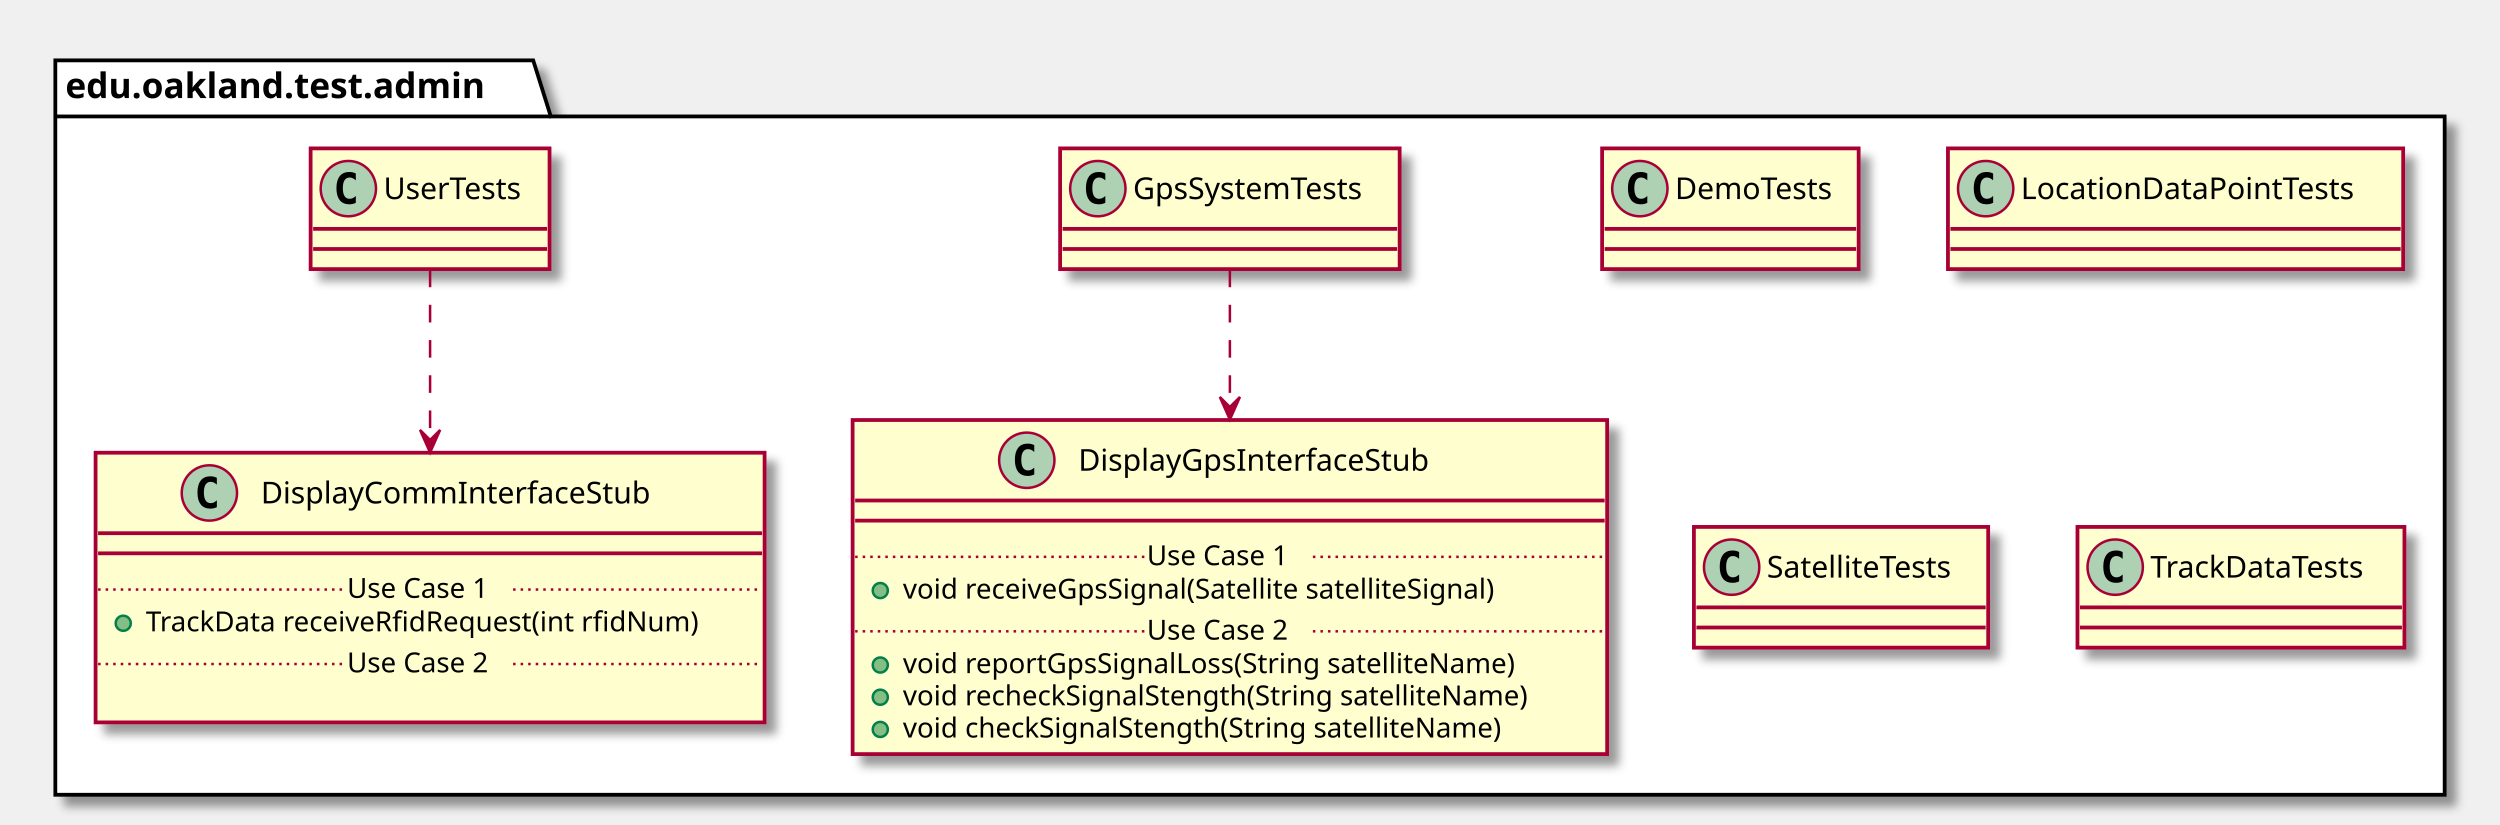
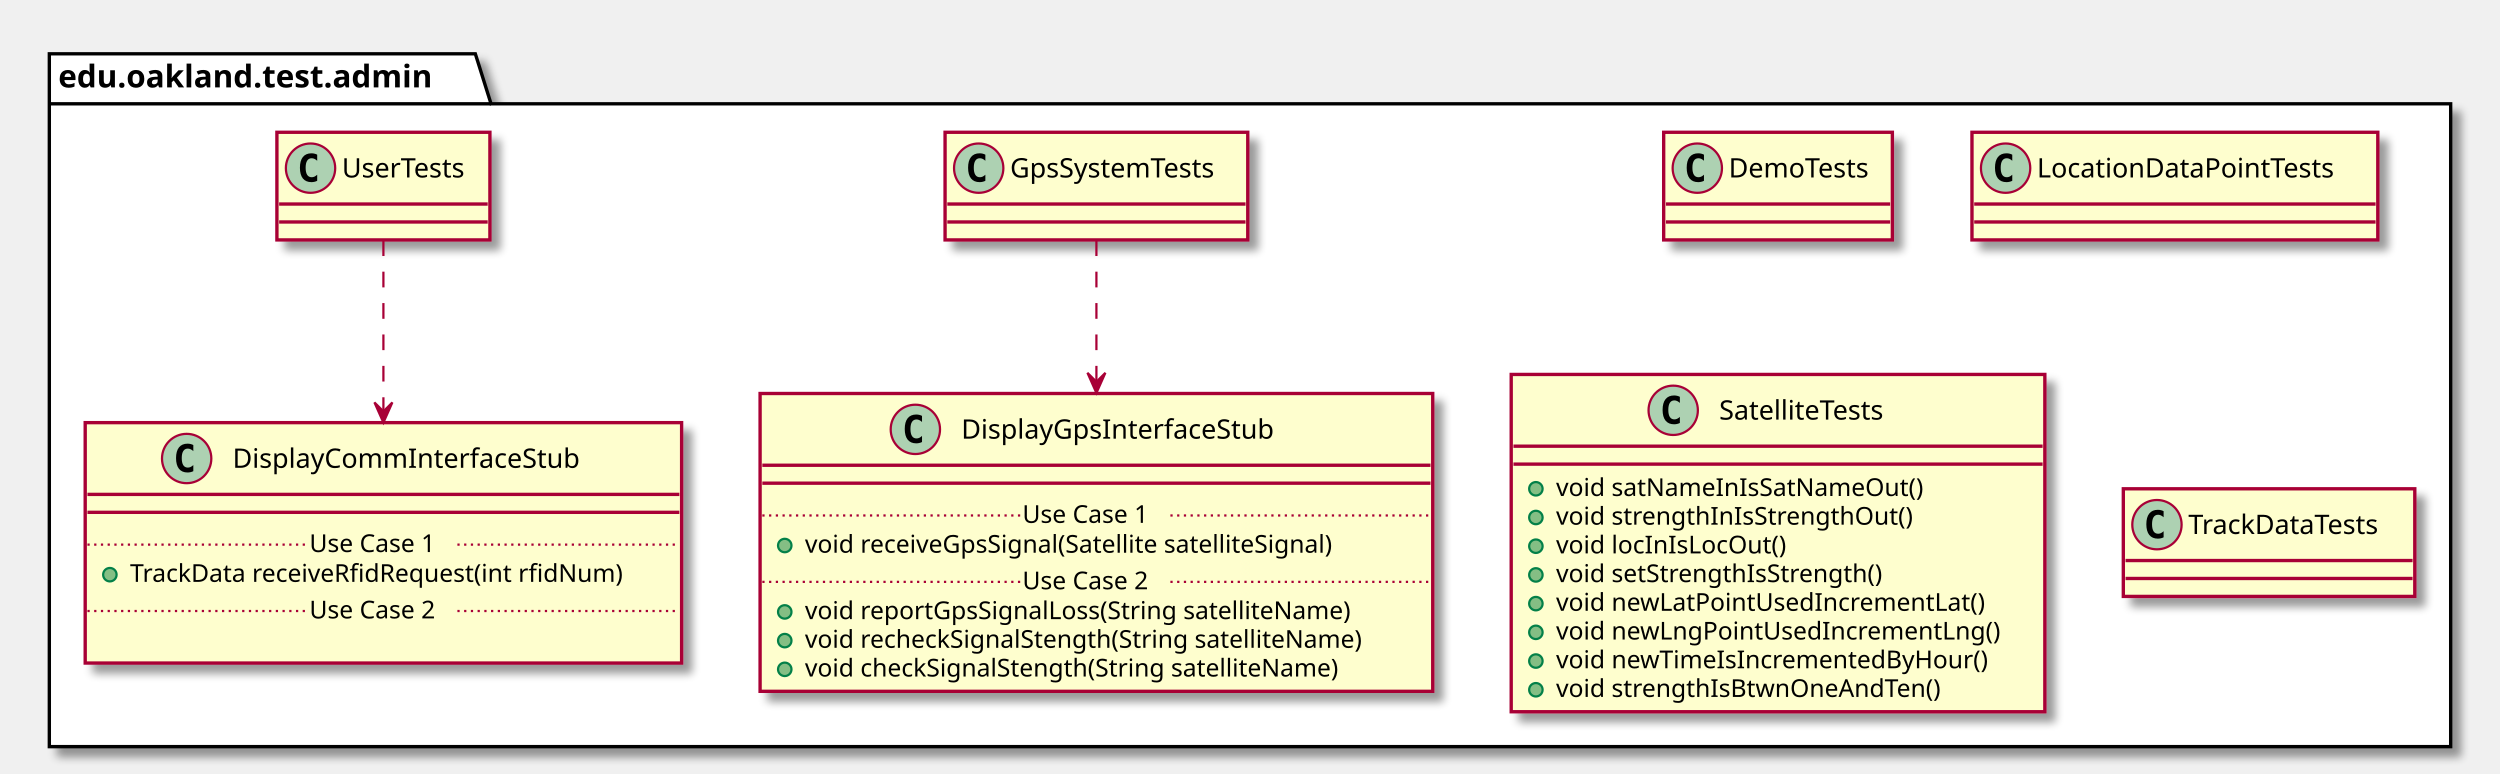
- <svg xmlns="http://www.w3.org/2000/svg" contentScriptType="application/ecmascript" contentStyleType="text/css" height="328px" preserveAspectRatio="none" style="width:994px;height:328px;" version="1.1" viewBox="0 0 994 328" width="994px" zoomAndPan="magnify">
+ <svg xmlns="http://www.w3.org/2000/svg" contentScriptType="application/ecmascript" contentStyleType="text/css" height="345px" preserveAspectRatio="none" style="width:1115px;height:345px;" version="1.1" viewBox="0 0 1115 345" width="1115px" zoomAndPan="magnify">
  <defs>
-     <filter height="300%" id="f1gm4ca5xgg2y9" width="300%" x="-1" y="-1">
+     <filter height="300%" id="f1np37krdy6nht" width="300%" x="-1" y="-1">
      <feGaussianBlur result="blurOut" stdDeviation="2.0" />
      <feColorMatrix in="blurOut" result="blurOut2" type="matrix" values="0 0 0 0 0 0 0 0 0 0 0 0 0 0 0 0 0 0 .4 0" />
      <feOffset dx="4.0" dy="4.0" in="blurOut2" result="blurOut3" />
      <feBlend in="SourceGraphic" in2="blurOut3" mode="normal" />
    </filter>
  </defs>
  <g>
-     <polygon fill="#FFFFFF" filter="url(#f1gm4ca5xgg2y9)" points="22,24,212,24,219,46.297,972,46.297,972,316,22,316,22,24" style="stroke: #000000; stroke-width: 1.5;" />
+     <polygon fill="#FFFFFF" filter="url(#f1np37krdy6nht)" points="22,24,212,24,219,46.297,1093,46.297,1093,333,22,333,22,24" style="stroke: #000000; stroke-width: 1.5;" />
    <line style="stroke: #000000; stroke-width: 1.5;" x1="22" x2="219" y1="46.297" y2="46.297" />
    <text fill="#000000" font-family="sans-serif" font-size="14" font-weight="bold" lengthAdjust="spacingAndGlyphs" textLength="184" x="26" y="38.995">edu.oakland.test.admin</text>
-     <rect fill="#FEFECE" filter="url(#f1gm4ca5xgg2y9)" height="48" id="DemoTests" style="stroke: #A80036; stroke-width: 1.5;" width="102" x="637" y="59" />
-     <ellipse cx="652" cy="75" fill="#ADD1B2" rx="11" ry="11" style="stroke: #A80036; stroke-width: 1.0;" />
-     <path d="M654.969,80.641 Q654.391,80.938 653.75,81.078 Q653.109,81.234 652.406,81.234 Q649.906,81.234 648.578,79.594 Q647.266,77.938 647.266,74.812 Q647.266,71.688 648.578,70.031 Q649.906,68.375 652.406,68.375 Q653.109,68.375 653.75,68.531 Q654.406,68.688 654.969,68.984 L654.969,71.703 Q654.344,71.125 653.75,70.859 Q653.156,70.578 652.531,70.578 Q651.188,70.578 650.5,71.656 Q649.812,72.719 649.812,74.812 Q649.812,76.906 650.5,77.984 Q651.188,79.047 652.531,79.047 Q653.156,79.047 653.75,78.781 Q654.344,78.5 654.969,77.922 L654.969,80.641 Z " />
-     <text fill="#000000" font-family="sans-serif" font-size="12" lengthAdjust="spacingAndGlyphs" textLength="70" x="666" y="79.154">DemoTests</text>
-     <line style="stroke: #A80036; stroke-width: 1.5;" x1="638" x2="738" y1="91" y2="91" />
-     <line style="stroke: #A80036; stroke-width: 1.5;" x1="638" x2="738" y1="99" y2="99" />
-     <rect fill="#FEFECE" filter="url(#f1gm4ca5xgg2y9)" height="48" id="GpsSystemTests" style="stroke: #A80036; stroke-width: 1.5;" width="135" x="421.5" y="59" />
+     <rect fill="#FEFECE" filter="url(#f1np37krdy6nht)" height="48" id="DemoTests" style="stroke: #A80036; stroke-width: 1.5;" width="102" x="742" y="59" />
+     <ellipse cx="757" cy="75" fill="#ADD1B2" rx="11" ry="11" style="stroke: #A80036; stroke-width: 1.0;" />
+     <path d="M759.969,80.641 Q759.391,80.938 758.75,81.078 Q758.109,81.234 757.406,81.234 Q754.906,81.234 753.578,79.594 Q752.266,77.938 752.266,74.812 Q752.266,71.688 753.578,70.031 Q754.906,68.375 757.406,68.375 Q758.109,68.375 758.75,68.531 Q759.406,68.688 759.969,68.984 L759.969,71.703 Q759.344,71.125 758.75,70.859 Q758.156,70.578 757.531,70.578 Q756.188,70.578 755.5,71.656 Q754.812,72.719 754.812,74.812 Q754.812,76.906 755.5,77.984 Q756.188,79.047 757.531,79.047 Q758.156,79.047 758.75,78.781 Q759.344,78.5 759.969,77.922 L759.969,80.641 Z " />
+     <text fill="#000000" font-family="sans-serif" font-size="12" lengthAdjust="spacingAndGlyphs" textLength="70" x="771" y="79.154">DemoTests</text>
+     <line style="stroke: #A80036; stroke-width: 1.5;" x1="743" x2="843" y1="91" y2="91" />
+     <line style="stroke: #A80036; stroke-width: 1.5;" x1="743" x2="843" y1="99" y2="99" />
+     <rect fill="#FEFECE" filter="url(#f1np37krdy6nht)" height="48" id="GpsSystemTests" style="stroke: #A80036; stroke-width: 1.5;" width="135" x="421.5" y="59" />
    <ellipse cx="436.5" cy="75" fill="#ADD1B2" rx="11" ry="11" style="stroke: #A80036; stroke-width: 1.0;" />
    <path d="M439.469,80.641 Q438.891,80.938 438.25,81.078 Q437.609,81.234 436.906,81.234 Q434.406,81.234 433.078,79.594 Q431.766,77.938 431.766,74.812 Q431.766,71.688 433.078,70.031 Q434.406,68.375 436.906,68.375 Q437.609,68.375 438.25,68.531 Q438.906,68.688 439.469,68.984 L439.469,71.703 Q438.844,71.125 438.25,70.859 Q437.656,70.578 437.031,70.578 Q435.688,70.578 435,71.656 Q434.312,72.719 434.312,74.812 Q434.312,76.906 435,77.984 Q435.688,79.047 437.031,79.047 Q437.656,79.047 438.25,78.781 Q438.844,78.5 439.469,77.922 L439.469,80.641 Z " />
    <text fill="#000000" font-family="sans-serif" font-size="12" lengthAdjust="spacingAndGlyphs" textLength="103" x="450.5" y="79.154">GpsSystemTests</text>
    <line style="stroke: #A80036; stroke-width: 1.5;" x1="422.5" x2="555.5" y1="91" y2="91" />
    <line style="stroke: #A80036; stroke-width: 1.5;" x1="422.5" x2="555.5" y1="99" y2="99" />
-     <rect fill="#FEFECE" filter="url(#f1gm4ca5xgg2y9)" height="132.828" id="DisplayGpsInterfaceStub" style="stroke: #A80036; stroke-width: 1.5;" width="300" x="339" y="167" />
-     <ellipse cx="408.25" cy="183" fill="#ADD1B2" rx="11" ry="11" style="stroke: #A80036; stroke-width: 1.0;" />
-     <path d="M411.219,188.641 Q410.641,188.938 410,189.078 Q409.359,189.234 408.656,189.234 Q406.156,189.234 404.828,187.594 Q403.516,185.938 403.516,182.812 Q403.516,179.688 404.828,178.031 Q406.156,176.375 408.656,176.375 Q409.359,176.375 410,176.531 Q410.656,176.688 411.219,176.984 L411.219,179.703 Q410.594,179.125 410,178.859 Q409.406,178.578 408.781,178.578 Q407.438,178.578 406.75,179.656 Q406.062,180.719 406.062,182.812 Q406.062,184.906 406.75,185.984 Q407.438,187.047 408.781,187.047 Q409.406,187.047 410,186.781 Q410.594,186.5 411.219,185.922 L411.219,188.641 Z " />
-     <text fill="#000000" font-family="sans-serif" font-size="12" lengthAdjust="spacingAndGlyphs" textLength="153" x="428.75" y="187.154">DisplayGpsInterfaceStub</text>
-     <line style="stroke: #A80036; stroke-width: 1.5;" x1="340" x2="638" y1="199" y2="199" />
-     <line style="stroke: #A80036; stroke-width: 1.5;" x1="340" x2="638" y1="207" y2="207" />
-     <ellipse cx="350" cy="234.805" fill="#84BE84" rx="3" ry="3" style="stroke: #038048; stroke-width: 1.0;" />
-     <text fill="#000000" font-family="sans-serif" font-size="11" lengthAdjust="spacingAndGlyphs" textLength="264" x="359" y="238.015">void receiveGpsSignal(Satellite satelliteSignal)</text>
-     <line style="stroke: #A80036; stroke-width: 1.0; stroke-dasharray: 1.0,2.0;" x1="340" x2="456" y1="221.402" y2="221.402" />
-     <text fill="#000000" font-family="sans-serif" font-size="11" lengthAdjust="spacingAndGlyphs" textLength="66" x="456" y="224.71">Use Case 1</text>
-     <line style="stroke: #A80036; stroke-width: 1.0; stroke-dasharray: 1.0,2.0;" x1="522" x2="638" y1="221.402" y2="221.402" />
-     <ellipse cx="350" cy="264.414" fill="#84BE84" rx="3" ry="3" style="stroke: #038048; stroke-width: 1.0;" />
-     <text fill="#000000" font-family="sans-serif" font-size="11" lengthAdjust="spacingAndGlyphs" textLength="271" x="359" y="267.625">void reportGpsSignalLoss(String satelliteName)</text>
-     <ellipse cx="350" cy="277.219" fill="#84BE84" rx="3" ry="3" style="stroke: #038048; stroke-width: 1.0;" />
-     <text fill="#000000" font-family="sans-serif" font-size="11" lengthAdjust="spacingAndGlyphs" textLength="274" x="359" y="280.429">void recheckSignalStength(String satelliteName)</text>
-     <ellipse cx="350" cy="290.023" fill="#84BE84" rx="3" ry="3" style="stroke: #038048; stroke-width: 1.0;" />
-     <text fill="#000000" font-family="sans-serif" font-size="11" lengthAdjust="spacingAndGlyphs" textLength="262" x="359" y="293.234">void checkSignalStength(String satelliteName)</text>
-     <line style="stroke: #A80036; stroke-width: 1.0; stroke-dasharray: 1.0,2.0;" x1="340" x2="456" y1="251.012" y2="251.012" />
-     <text fill="#000000" font-family="sans-serif" font-size="11" lengthAdjust="spacingAndGlyphs" textLength="66" x="456" y="254.32">Use Case 2</text>
-     <line style="stroke: #A80036; stroke-width: 1.0; stroke-dasharray: 1.0,2.0;" x1="522" x2="638" y1="251.012" y2="251.012" />
-     <rect fill="#FEFECE" filter="url(#f1gm4ca5xgg2y9)" height="48" id="UserTests" style="stroke: #A80036; stroke-width: 1.5;" width="95" x="123.5" y="59" />
+     <rect fill="#FEFECE" filter="url(#f1np37krdy6nht)" height="132.828" id="DisplayGpsInterfaceStub" style="stroke: #A80036; stroke-width: 1.5;" width="300" x="339" y="175.5" />
+     <ellipse cx="408.25" cy="191.5" fill="#ADD1B2" rx="11" ry="11" style="stroke: #A80036; stroke-width: 1.0;" />
+     <path d="M411.219,197.141 Q410.641,197.438 410,197.578 Q409.359,197.734 408.656,197.734 Q406.156,197.734 404.828,196.094 Q403.516,194.438 403.516,191.312 Q403.516,188.188 404.828,186.531 Q406.156,184.875 408.656,184.875 Q409.359,184.875 410,185.031 Q410.656,185.188 411.219,185.484 L411.219,188.203 Q410.594,187.625 410,187.359 Q409.406,187.078 408.781,187.078 Q407.438,187.078 406.75,188.156 Q406.062,189.219 406.062,191.312 Q406.062,193.406 406.75,194.484 Q407.438,195.547 408.781,195.547 Q409.406,195.547 410,195.281 Q410.594,195 411.219,194.422 L411.219,197.141 Z " />
+     <text fill="#000000" font-family="sans-serif" font-size="12" lengthAdjust="spacingAndGlyphs" textLength="153" x="428.75" y="195.654">DisplayGpsInterfaceStub</text>
+     <line style="stroke: #A80036; stroke-width: 1.5;" x1="340" x2="638" y1="207.5" y2="207.5" />
+     <line style="stroke: #A80036; stroke-width: 1.5;" x1="340" x2="638" y1="215.5" y2="215.5" />
+     <ellipse cx="350" cy="243.305" fill="#84BE84" rx="3" ry="3" style="stroke: #038048; stroke-width: 1.0;" />
+     <text fill="#000000" font-family="sans-serif" font-size="11" lengthAdjust="spacingAndGlyphs" textLength="264" x="359" y="246.515">void receiveGpsSignal(Satellite satelliteSignal)</text>
+     <line style="stroke: #A80036; stroke-width: 1.0; stroke-dasharray: 1.0,2.0;" x1="340" x2="456" y1="229.902" y2="229.902" />
+     <text fill="#000000" font-family="sans-serif" font-size="11" lengthAdjust="spacingAndGlyphs" textLength="66" x="456" y="233.21">Use Case 1</text>
+     <line style="stroke: #A80036; stroke-width: 1.0; stroke-dasharray: 1.0,2.0;" x1="522" x2="638" y1="229.902" y2="229.902" />
+     <ellipse cx="350" cy="272.914" fill="#84BE84" rx="3" ry="3" style="stroke: #038048; stroke-width: 1.0;" />
+     <text fill="#000000" font-family="sans-serif" font-size="11" lengthAdjust="spacingAndGlyphs" textLength="271" x="359" y="276.125">void reportGpsSignalLoss(String satelliteName)</text>
+     <ellipse cx="350" cy="285.719" fill="#84BE84" rx="3" ry="3" style="stroke: #038048; stroke-width: 1.0;" />
+     <text fill="#000000" font-family="sans-serif" font-size="11" lengthAdjust="spacingAndGlyphs" textLength="274" x="359" y="288.929">void recheckSignalStength(String satelliteName)</text>
+     <ellipse cx="350" cy="298.523" fill="#84BE84" rx="3" ry="3" style="stroke: #038048; stroke-width: 1.0;" />
+     <text fill="#000000" font-family="sans-serif" font-size="11" lengthAdjust="spacingAndGlyphs" textLength="262" x="359" y="301.734">void checkSignalStength(String satelliteName)</text>
+     <line style="stroke: #A80036; stroke-width: 1.0; stroke-dasharray: 1.0,2.0;" x1="340" x2="456" y1="259.512" y2="259.512" />
+     <text fill="#000000" font-family="sans-serif" font-size="11" lengthAdjust="spacingAndGlyphs" textLength="66" x="456" y="262.82">Use Case 2</text>
+     <line style="stroke: #A80036; stroke-width: 1.0; stroke-dasharray: 1.0,2.0;" x1="522" x2="638" y1="259.512" y2="259.512" />
+     <rect fill="#FEFECE" filter="url(#f1np37krdy6nht)" height="48" id="UserTests" style="stroke: #A80036; stroke-width: 1.5;" width="95" x="123.5" y="59" />
    <ellipse cx="138.5" cy="75" fill="#ADD1B2" rx="11" ry="11" style="stroke: #A80036; stroke-width: 1.0;" />
    <path d="M141.469,80.641 Q140.891,80.938 140.25,81.078 Q139.609,81.234 138.906,81.234 Q136.406,81.234 135.078,79.594 Q133.766,77.938 133.766,74.812 Q133.766,71.688 135.078,70.031 Q136.406,68.375 138.906,68.375 Q139.609,68.375 140.25,68.531 Q140.906,68.688 141.469,68.984 L141.469,71.703 Q140.844,71.125 140.25,70.859 Q139.656,70.578 139.031,70.578 Q137.688,70.578 137,71.656 Q136.312,72.719 136.312,74.812 Q136.312,76.906 137,77.984 Q137.688,79.047 139.031,79.047 Q139.656,79.047 140.25,78.781 Q140.844,78.5 141.469,77.922 L141.469,80.641 Z " />
    <text fill="#000000" font-family="sans-serif" font-size="12" lengthAdjust="spacingAndGlyphs" textLength="63" x="152.5" y="79.154">UserTests</text>
    <line style="stroke: #A80036; stroke-width: 1.5;" x1="124.5" x2="217.5" y1="91" y2="91" />
    <line style="stroke: #A80036; stroke-width: 1.5;" x1="124.5" x2="217.5" y1="99" y2="99" />
-     <rect fill="#FEFECE" filter="url(#f1gm4ca5xgg2y9)" height="107.219" id="DisplayCommInterfaceStub" style="stroke: #A80036; stroke-width: 1.5;" width="266" x="38" y="180" />
-     <ellipse cx="83.25" cy="196" fill="#ADD1B2" rx="11" ry="11" style="stroke: #A80036; stroke-width: 1.0;" />
-     <path d="M86.219,201.641 Q85.641,201.938 85,202.078 Q84.359,202.234 83.656,202.234 Q81.156,202.234 79.828,200.594 Q78.516,198.938 78.516,195.812 Q78.516,192.688 79.828,191.031 Q81.156,189.375 83.656,189.375 Q84.359,189.375 85,189.531 Q85.656,189.688 86.219,189.984 L86.219,192.703 Q85.594,192.125 85,191.859 Q84.406,191.578 83.781,191.578 Q82.438,191.578 81.75,192.656 Q81.062,193.719 81.062,195.812 Q81.062,197.906 81.75,198.984 Q82.438,200.047 83.781,200.047 Q84.406,200.047 85,199.781 Q85.594,199.5 86.219,198.922 L86.219,201.641 Z " />
-     <text fill="#000000" font-family="sans-serif" font-size="12" lengthAdjust="spacingAndGlyphs" textLength="167" x="103.75" y="200.154">DisplayCommInterfaceStub</text>
-     <line style="stroke: #A80036; stroke-width: 1.5;" x1="39" x2="303" y1="212" y2="212" />
-     <line style="stroke: #A80036; stroke-width: 1.5;" x1="39" x2="303" y1="220" y2="220" />
-     <ellipse cx="49" cy="247.805" fill="#84BE84" rx="3" ry="3" style="stroke: #038048; stroke-width: 1.0;" />
-     <text fill="#000000" font-family="sans-serif" font-size="11" lengthAdjust="spacingAndGlyphs" textLength="240" x="58" y="251.015">TrackData receiveRfidRequest(int rfidNum)</text>
-     <line style="stroke: #A80036; stroke-width: 1.0; stroke-dasharray: 1.0,2.0;" x1="39" x2="138" y1="234.402" y2="234.402" />
-     <text fill="#000000" font-family="sans-serif" font-size="11" lengthAdjust="spacingAndGlyphs" textLength="66" x="138" y="237.71">Use Case 1</text>
-     <line style="stroke: #A80036; stroke-width: 1.0; stroke-dasharray: 1.0,2.0;" x1="204" x2="303" y1="234.402" y2="234.402" />
-     <text fill="#000000" font-family="sans-serif" font-size="11" lengthAdjust="spacingAndGlyphs" textLength="0" x="48" y="280.625" />
-     <line style="stroke: #A80036; stroke-width: 1.0; stroke-dasharray: 1.0,2.0;" x1="39" x2="138" y1="264.012" y2="264.012" />
-     <text fill="#000000" font-family="sans-serif" font-size="11" lengthAdjust="spacingAndGlyphs" textLength="66" x="138" y="267.32">Use Case 2</text>
-     <line style="stroke: #A80036; stroke-width: 1.0; stroke-dasharray: 1.0,2.0;" x1="204" x2="303" y1="264.012" y2="264.012" />
-     <rect fill="#FEFECE" filter="url(#f1gm4ca5xgg2y9)" height="48" id="LocationDataPointTests" style="stroke: #A80036; stroke-width: 1.5;" width="181" x="774.5" y="59" />
-     <ellipse cx="789.5" cy="75" fill="#ADD1B2" rx="11" ry="11" style="stroke: #A80036; stroke-width: 1.0;" />
-     <path d="M792.469,80.641 Q791.891,80.938 791.25,81.078 Q790.609,81.234 789.906,81.234 Q787.406,81.234 786.078,79.594 Q784.766,77.938 784.766,74.812 Q784.766,71.688 786.078,70.031 Q787.406,68.375 789.906,68.375 Q790.609,68.375 791.25,68.531 Q791.906,68.688 792.469,68.984 L792.469,71.703 Q791.844,71.125 791.25,70.859 Q790.656,70.578 790.031,70.578 Q788.688,70.578 788,71.656 Q787.312,72.719 787.312,74.812 Q787.312,76.906 788,77.984 Q788.688,79.047 790.031,79.047 Q790.656,79.047 791.25,78.781 Q791.844,78.5 792.469,77.922 L792.469,80.641 Z " />
-     <text fill="#000000" font-family="sans-serif" font-size="12" lengthAdjust="spacingAndGlyphs" textLength="149" x="803.5" y="79.154">LocationDataPointTests</text>
-     <line style="stroke: #A80036; stroke-width: 1.5;" x1="775.5" x2="954.5" y1="91" y2="91" />
-     <line style="stroke: #A80036; stroke-width: 1.5;" x1="775.5" x2="954.5" y1="99" y2="99" />
-     <rect fill="#FEFECE" filter="url(#f1gm4ca5xgg2y9)" height="48" id="SatelliteTests" style="stroke: #A80036; stroke-width: 1.5;" width="117" x="673.5" y="209.5" />
-     <ellipse cx="688.5" cy="225.5" fill="#ADD1B2" rx="11" ry="11" style="stroke: #A80036; stroke-width: 1.0;" />
-     <path d="M691.469,231.141 Q690.891,231.438 690.25,231.578 Q689.609,231.734 688.906,231.734 Q686.406,231.734 685.078,230.094 Q683.766,228.438 683.766,225.312 Q683.766,222.188 685.078,220.531 Q686.406,218.875 688.906,218.875 Q689.609,218.875 690.25,219.031 Q690.906,219.188 691.469,219.484 L691.469,222.203 Q690.844,221.625 690.25,221.359 Q689.656,221.078 689.031,221.078 Q687.688,221.078 687,222.156 Q686.312,223.219 686.312,225.312 Q686.312,227.406 687,228.484 Q687.688,229.547 689.031,229.547 Q689.656,229.547 690.25,229.281 Q690.844,229 691.469,228.422 L691.469,231.141 Z " />
-     <text fill="#000000" font-family="sans-serif" font-size="12" lengthAdjust="spacingAndGlyphs" textLength="85" x="702.5" y="229.654">SatelliteTests</text>
-     <line style="stroke: #A80036; stroke-width: 1.5;" x1="674.5" x2="789.5" y1="241.5" y2="241.5" />
-     <line style="stroke: #A80036; stroke-width: 1.5;" x1="674.5" x2="789.5" y1="249.5" y2="249.5" />
-     <rect fill="#FEFECE" filter="url(#f1gm4ca5xgg2y9)" height="48" id="TrackDataTests" style="stroke: #A80036; stroke-width: 1.5;" width="130" x="826" y="209.5" />
-     <ellipse cx="841" cy="225.5" fill="#ADD1B2" rx="11" ry="11" style="stroke: #A80036; stroke-width: 1.0;" />
-     <path d="M843.969,231.141 Q843.391,231.438 842.75,231.578 Q842.109,231.734 841.406,231.734 Q838.906,231.734 837.578,230.094 Q836.266,228.438 836.266,225.312 Q836.266,222.188 837.578,220.531 Q838.906,218.875 841.406,218.875 Q842.109,218.875 842.75,219.031 Q843.406,219.188 843.969,219.484 L843.969,222.203 Q843.344,221.625 842.75,221.359 Q842.156,221.078 841.531,221.078 Q840.188,221.078 839.5,222.156 Q838.812,223.219 838.812,225.312 Q838.812,227.406 839.5,228.484 Q840.188,229.547 841.531,229.547 Q842.156,229.547 842.75,229.281 Q843.344,229 843.969,228.422 L843.969,231.141 Z " />
-     <text fill="#000000" font-family="sans-serif" font-size="12" lengthAdjust="spacingAndGlyphs" textLength="98" x="855" y="229.654">TrackDataTests</text>
-     <line style="stroke: #A80036; stroke-width: 1.5;" x1="827" x2="955" y1="241.5" y2="241.5" />
-     <line style="stroke: #A80036; stroke-width: 1.5;" x1="827" x2="955" y1="249.5" y2="249.5" />
-     <path d="M489,107.2 C489,122.02 489,142.09 489,161.82 " fill="none" id="GpsSystemTests-&gt;DisplayGpsInterfaceStub" style="stroke: #A80036; stroke-width: 1.0; stroke-dasharray: 7.0,7.0;" />
-     <polygon fill="#A80036" points="489,166.83,493,157.83,489,161.83,485,157.83,489,166.83" style="stroke: #A80036; stroke-width: 1.0;" />
-     <path d="M171,107.2 C171,125.25 171,151.1 171,174.64 " fill="none" id="UserTests-&gt;DisplayCommInterfaceStub" style="stroke: #A80036; stroke-width: 1.0; stroke-dasharray: 7.0,7.0;" />
-     <polygon fill="#A80036" points="171,179.94,175,170.94,171,174.94,167,170.94,171,179.94" style="stroke: #A80036; stroke-width: 1.0;" />
+     <rect fill="#FEFECE" filter="url(#f1np37krdy6nht)" height="107.219" id="DisplayCommInterfaceStub" style="stroke: #A80036; stroke-width: 1.5;" width="266" x="38" y="188.5" />
+     <ellipse cx="83.25" cy="204.5" fill="#ADD1B2" rx="11" ry="11" style="stroke: #A80036; stroke-width: 1.0;" />
+     <path d="M86.219,210.141 Q85.641,210.438 85,210.578 Q84.359,210.734 83.656,210.734 Q81.156,210.734 79.828,209.094 Q78.516,207.438 78.516,204.312 Q78.516,201.188 79.828,199.531 Q81.156,197.875 83.656,197.875 Q84.359,197.875 85,198.031 Q85.656,198.188 86.219,198.484 L86.219,201.203 Q85.594,200.625 85,200.359 Q84.406,200.078 83.781,200.078 Q82.438,200.078 81.75,201.156 Q81.062,202.219 81.062,204.312 Q81.062,206.406 81.75,207.484 Q82.438,208.547 83.781,208.547 Q84.406,208.547 85,208.281 Q85.594,208 86.219,207.422 L86.219,210.141 Z " />
+     <text fill="#000000" font-family="sans-serif" font-size="12" lengthAdjust="spacingAndGlyphs" textLength="167" x="103.75" y="208.654">DisplayCommInterfaceStub</text>
+     <line style="stroke: #A80036; stroke-width: 1.5;" x1="39" x2="303" y1="220.5" y2="220.5" />
+     <line style="stroke: #A80036; stroke-width: 1.5;" x1="39" x2="303" y1="228.5" y2="228.5" />
+     <ellipse cx="49" cy="256.305" fill="#84BE84" rx="3" ry="3" style="stroke: #038048; stroke-width: 1.0;" />
+     <text fill="#000000" font-family="sans-serif" font-size="11" lengthAdjust="spacingAndGlyphs" textLength="240" x="58" y="259.515">TrackData receiveRfidRequest(int rfidNum)</text>
+     <line style="stroke: #A80036; stroke-width: 1.0; stroke-dasharray: 1.0,2.0;" x1="39" x2="138" y1="242.902" y2="242.902" />
+     <text fill="#000000" font-family="sans-serif" font-size="11" lengthAdjust="spacingAndGlyphs" textLength="66" x="138" y="246.21">Use Case 1</text>
+     <line style="stroke: #A80036; stroke-width: 1.0; stroke-dasharray: 1.0,2.0;" x1="204" x2="303" y1="242.902" y2="242.902" />
+     <text fill="#000000" font-family="sans-serif" font-size="11" lengthAdjust="spacingAndGlyphs" textLength="0" x="48" y="289.125" />
+     <line style="stroke: #A80036; stroke-width: 1.0; stroke-dasharray: 1.0,2.0;" x1="39" x2="138" y1="272.512" y2="272.512" />
+     <text fill="#000000" font-family="sans-serif" font-size="11" lengthAdjust="spacingAndGlyphs" textLength="66" x="138" y="275.82">Use Case 2</text>
+     <line style="stroke: #A80036; stroke-width: 1.0; stroke-dasharray: 1.0,2.0;" x1="204" x2="303" y1="272.512" y2="272.512" />
+     <rect fill="#FEFECE" filter="url(#f1np37krdy6nht)" height="48" id="LocationDataPointTests" style="stroke: #A80036; stroke-width: 1.5;" width="181" x="879.5" y="59" />
+     <ellipse cx="894.5" cy="75" fill="#ADD1B2" rx="11" ry="11" style="stroke: #A80036; stroke-width: 1.0;" />
+     <path d="M897.469,80.641 Q896.891,80.938 896.25,81.078 Q895.609,81.234 894.906,81.234 Q892.406,81.234 891.078,79.594 Q889.766,77.938 889.766,74.812 Q889.766,71.688 891.078,70.031 Q892.406,68.375 894.906,68.375 Q895.609,68.375 896.25,68.531 Q896.906,68.688 897.469,68.984 L897.469,71.703 Q896.844,71.125 896.25,70.859 Q895.656,70.578 895.031,70.578 Q893.688,70.578 893,71.656 Q892.312,72.719 892.312,74.812 Q892.312,76.906 893,77.984 Q893.688,79.047 895.031,79.047 Q895.656,79.047 896.25,78.781 Q896.844,78.5 897.469,77.922 L897.469,80.641 Z " />
+     <text fill="#000000" font-family="sans-serif" font-size="12" lengthAdjust="spacingAndGlyphs" textLength="149" x="908.5" y="79.154">LocationDataPointTests</text>
+     <line style="stroke: #A80036; stroke-width: 1.5;" x1="880.5" x2="1059.5" y1="91" y2="91" />
+     <line style="stroke: #A80036; stroke-width: 1.5;" x1="880.5" x2="1059.5" y1="99" y2="99" />
+     <rect fill="#FEFECE" filter="url(#f1np37krdy6nht)" height="150.438" id="SatelliteTests" style="stroke: #A80036; stroke-width: 1.5;" width="238" x="674" y="167" />
+     <ellipse cx="746.25" cy="183" fill="#ADD1B2" rx="11" ry="11" style="stroke: #A80036; stroke-width: 1.0;" />
+     <path d="M749.219,188.641 Q748.641,188.938 748,189.078 Q747.359,189.234 746.656,189.234 Q744.156,189.234 742.828,187.594 Q741.516,185.938 741.516,182.812 Q741.516,179.688 742.828,178.031 Q744.156,176.375 746.656,176.375 Q747.359,176.375 748,176.531 Q748.656,176.688 749.219,176.984 L749.219,179.703 Q748.594,179.125 748,178.859 Q747.406,178.578 746.781,178.578 Q745.438,178.578 744.75,179.656 Q744.062,180.719 744.062,182.812 Q744.062,184.906 744.75,185.984 Q745.438,187.047 746.781,187.047 Q747.406,187.047 748,186.781 Q748.594,186.5 749.219,185.922 L749.219,188.641 Z " />
+     <text fill="#000000" font-family="sans-serif" font-size="12" lengthAdjust="spacingAndGlyphs" textLength="85" x="766.75" y="187.154">SatelliteTests</text>
+     <line style="stroke: #A80036; stroke-width: 1.5;" x1="675" x2="911" y1="199" y2="199" />
+     <line style="stroke: #A80036; stroke-width: 1.5;" x1="675" x2="911" y1="207" y2="207" />
+     <ellipse cx="685" cy="218" fill="#84BE84" rx="3" ry="3" style="stroke: #038048; stroke-width: 1.0;" />
+     <text fill="#000000" font-family="sans-serif" font-size="11" lengthAdjust="spacingAndGlyphs" textLength="178" x="694" y="221.21">void satNameInIsSatNameOut()</text>
+     <ellipse cx="685" cy="230.805" fill="#84BE84" rx="3" ry="3" style="stroke: #038048; stroke-width: 1.0;" />
+     <text fill="#000000" font-family="sans-serif" font-size="11" lengthAdjust="spacingAndGlyphs" textLength="172" x="694" y="234.015">void strengthInIsStrengthOut()</text>
+     <ellipse cx="685" cy="243.609" fill="#84BE84" rx="3" ry="3" style="stroke: #038048; stroke-width: 1.0;" />
+     <text fill="#000000" font-family="sans-serif" font-size="11" lengthAdjust="spacingAndGlyphs" textLength="110" x="694" y="246.82">void locInIsLocOut()</text>
+     <ellipse cx="685" cy="256.414" fill="#84BE84" rx="3" ry="3" style="stroke: #038048; stroke-width: 1.0;" />
+     <text fill="#000000" font-family="sans-serif" font-size="11" lengthAdjust="spacingAndGlyphs" textLength="161" x="694" y="259.625">void setStrengthIsStrength()</text>
+     <ellipse cx="685" cy="269.219" fill="#84BE84" rx="3" ry="3" style="stroke: #038048; stroke-width: 1.0;" />
+     <text fill="#000000" font-family="sans-serif" font-size="11" lengthAdjust="spacingAndGlyphs" textLength="206" x="694" y="272.429">void newLatPointUsedIncrementLat()</text>
+     <ellipse cx="685" cy="282.023" fill="#84BE84" rx="3" ry="3" style="stroke: #038048; stroke-width: 1.0;" />
+     <text fill="#000000" font-family="sans-serif" font-size="11" lengthAdjust="spacingAndGlyphs" textLength="212" x="694" y="285.234">void newLngPointUsedIncrementLng()</text>
+     <ellipse cx="685" cy="294.828" fill="#84BE84" rx="3" ry="3" style="stroke: #038048; stroke-width: 1.0;" />
+     <text fill="#000000" font-family="sans-serif" font-size="11" lengthAdjust="spacingAndGlyphs" textLength="208" x="694" y="298.039">void newTimeIsIncrementedByHour()</text>
+     <ellipse cx="685" cy="307.633" fill="#84BE84" rx="3" ry="3" style="stroke: #038048; stroke-width: 1.0;" />
+     <text fill="#000000" font-family="sans-serif" font-size="11" lengthAdjust="spacingAndGlyphs" textLength="186" x="694" y="310.843">void strengthIsBtwnOneAndTen()</text>
+     <rect fill="#FEFECE" filter="url(#f1np37krdy6nht)" height="48" id="TrackDataTests" style="stroke: #A80036; stroke-width: 1.5;" width="130" x="947" y="218" />
+     <ellipse cx="962" cy="234" fill="#ADD1B2" rx="11" ry="11" style="stroke: #A80036; stroke-width: 1.0;" />
+     <path d="M964.969,239.641 Q964.391,239.938 963.75,240.078 Q963.109,240.234 962.406,240.234 Q959.906,240.234 958.578,238.594 Q957.266,236.938 957.266,233.812 Q957.266,230.688 958.578,229.031 Q959.906,227.375 962.406,227.375 Q963.109,227.375 963.75,227.531 Q964.406,227.688 964.969,227.984 L964.969,230.703 Q964.344,230.125 963.75,229.859 Q963.156,229.578 962.531,229.578 Q961.188,229.578 960.5,230.656 Q959.812,231.719 959.812,233.812 Q959.812,235.906 960.5,236.984 Q961.188,238.047 962.531,238.047 Q963.156,238.047 963.75,237.781 Q964.344,237.5 964.969,236.922 L964.969,239.641 Z " />
+     <text fill="#000000" font-family="sans-serif" font-size="12" lengthAdjust="spacingAndGlyphs" textLength="98" x="976" y="238.154">TrackDataTests</text>
+     <line style="stroke: #A80036; stroke-width: 1.5;" x1="948" x2="1076" y1="250" y2="250" />
+     <line style="stroke: #A80036; stroke-width: 1.5;" x1="948" x2="1076" y1="258" y2="258" />
+     <path d="M489,107.17 C489,123.9 489,147.45 489,170.15 " fill="none" id="GpsSystemTests-&gt;DisplayGpsInterfaceStub" style="stroke: #A80036; stroke-width: 1.0; stroke-dasharray: 7.0,7.0;" />
+     <polygon fill="#A80036" points="489,175.28,493,166.28,489,170.28,485,166.28,489,175.28" style="stroke: #A80036; stroke-width: 1.0;" />
+     <path d="M171,107.17 C171,127.16 171,156.89 171,183.26 " fill="none" id="UserTests-&gt;DisplayCommInterfaceStub" style="stroke: #A80036; stroke-width: 1.0; stroke-dasharray: 7.0,7.0;" />
+     <polygon fill="#A80036" points="171,188.48,175,179.48,171,183.48,167,179.48,171,188.48" style="stroke: #A80036; stroke-width: 1.0;" />
  </g>
</svg>
